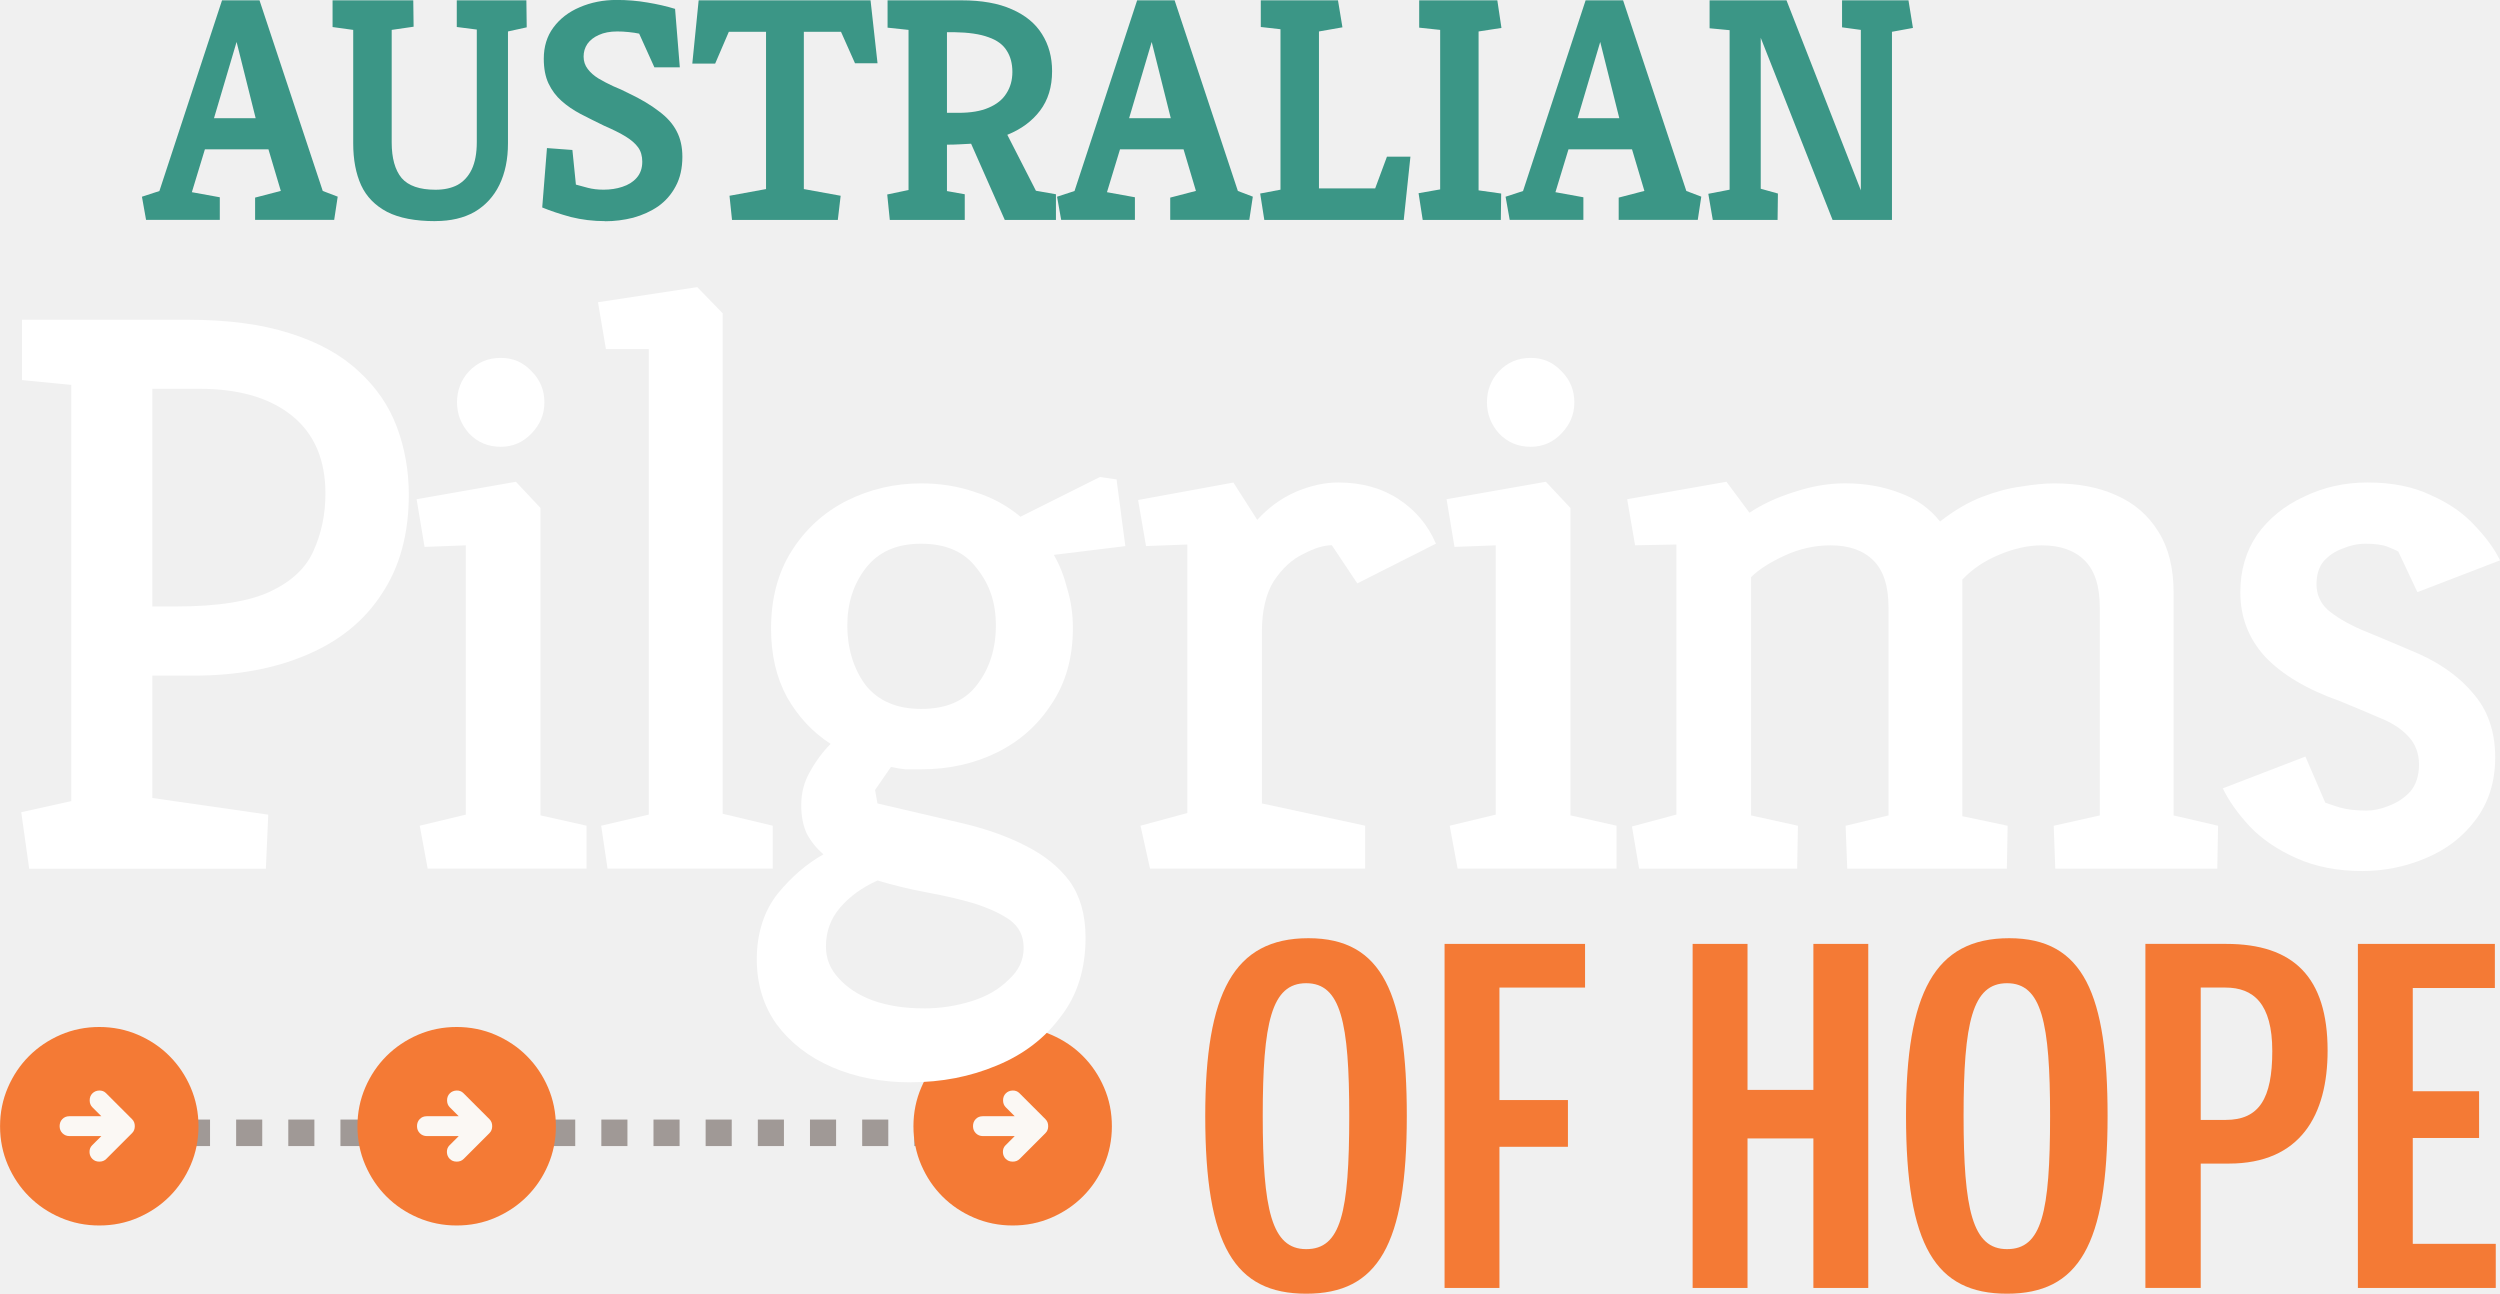
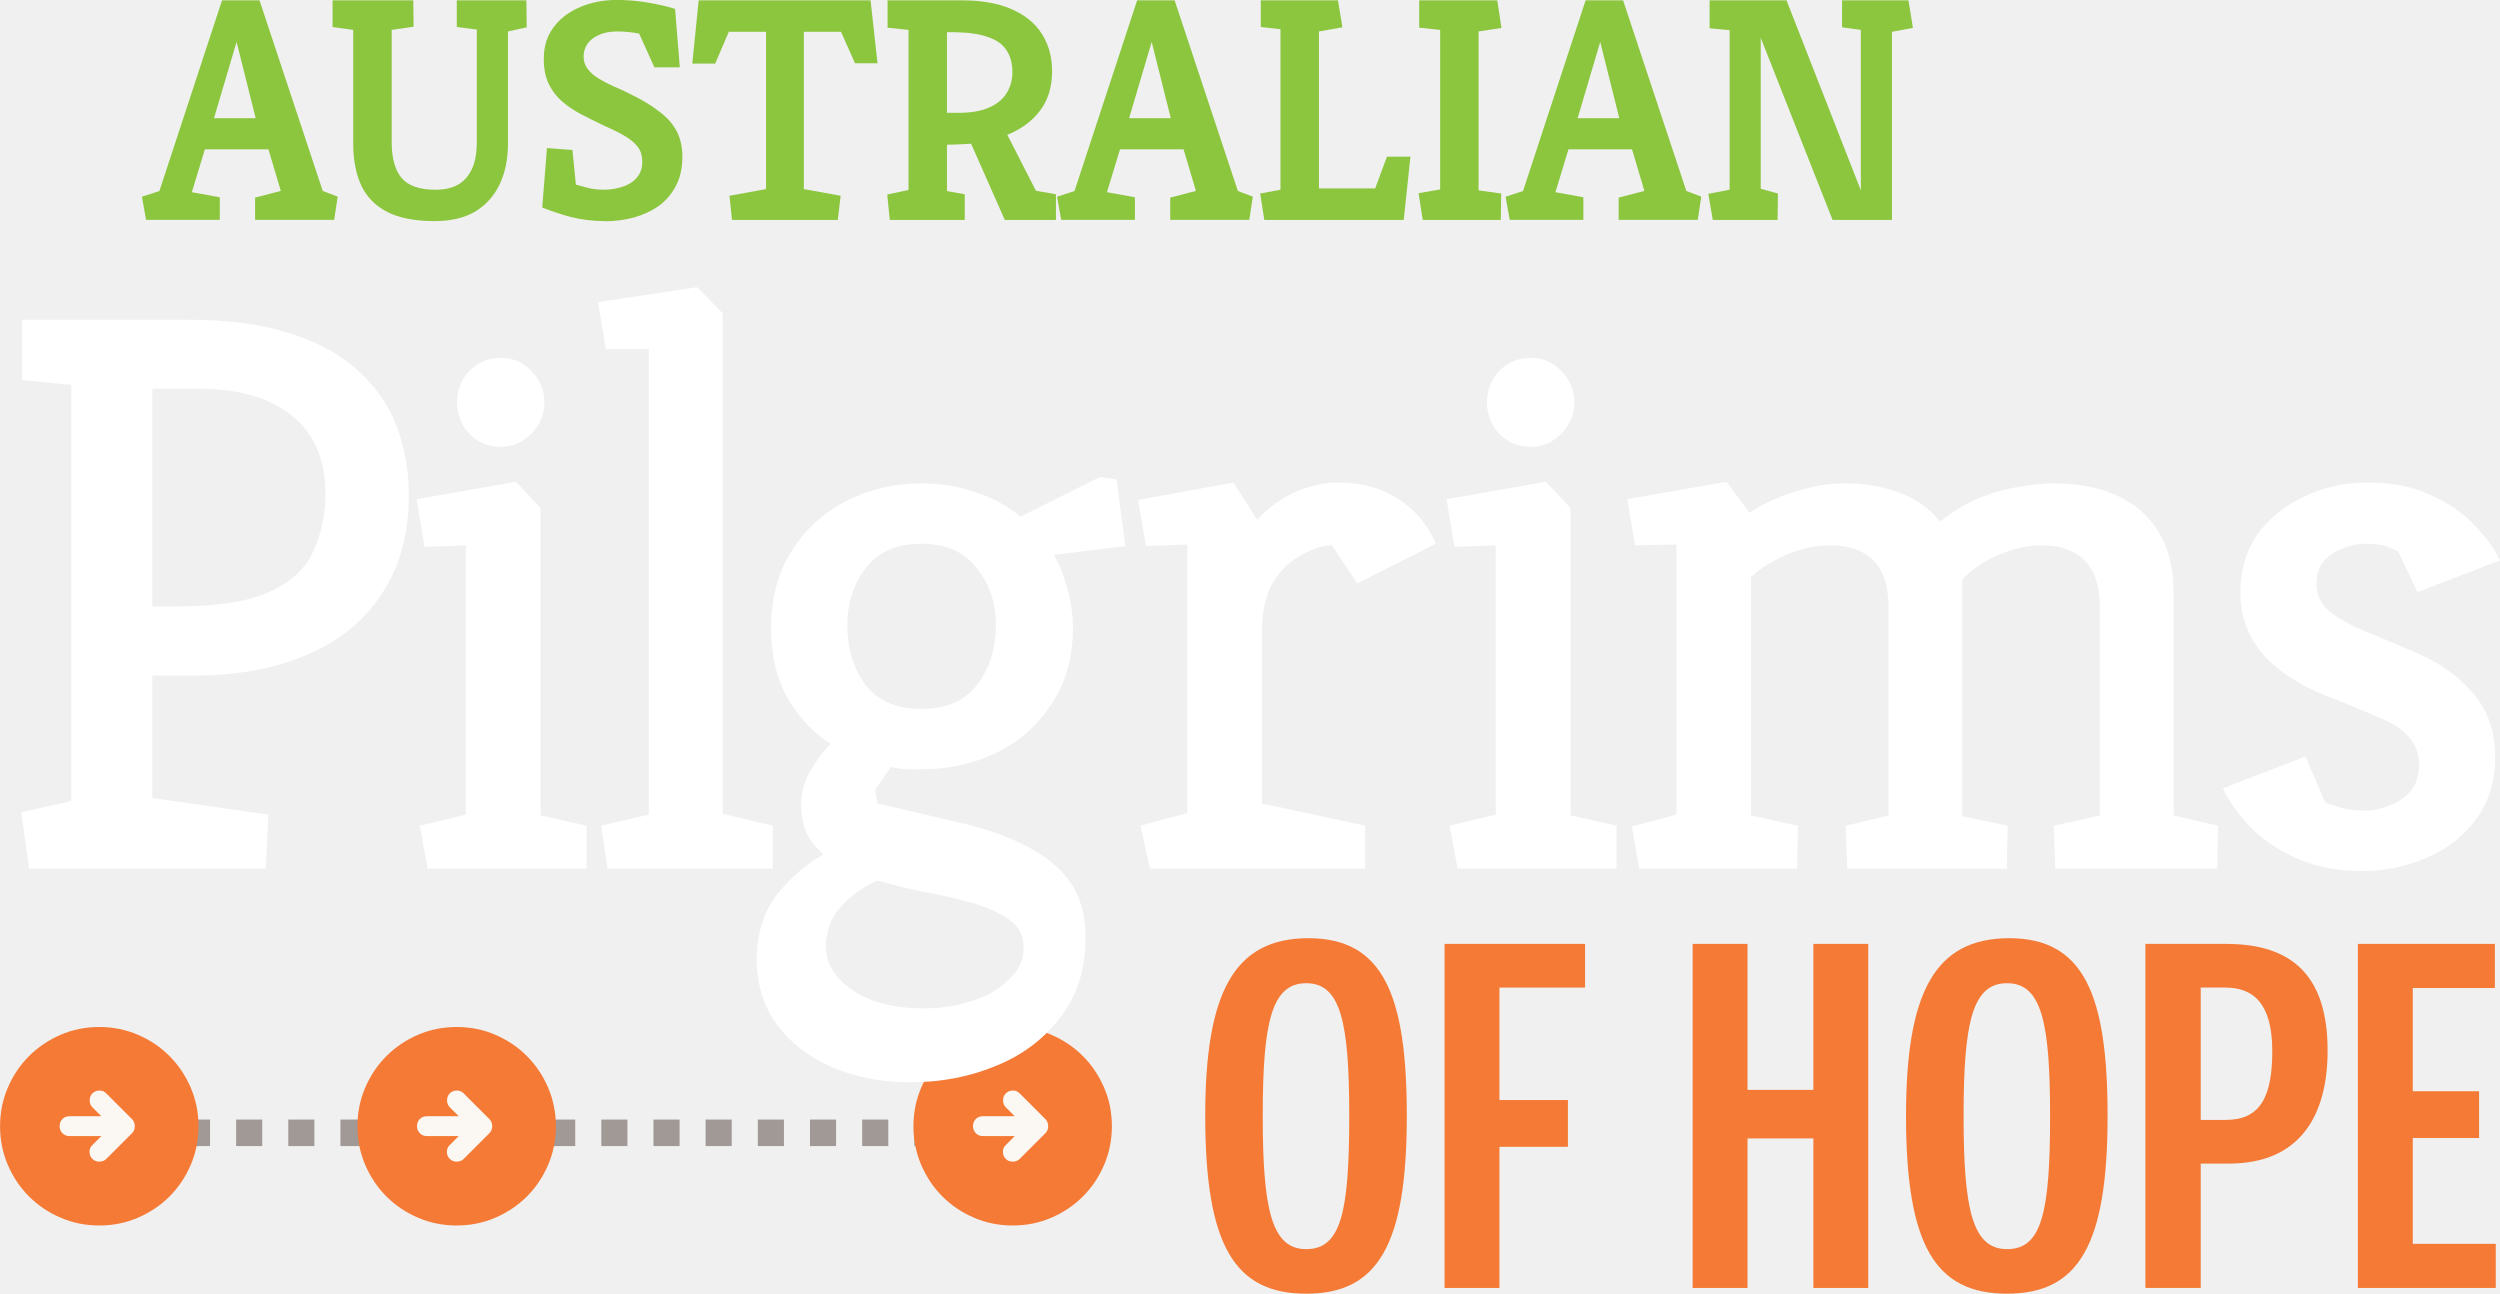
<svg xmlns="http://www.w3.org/2000/svg" id="b" viewBox="0 0 448.25 231.96">
  <defs>
-     <style>.d{fill:#fbf8f4;}.e{fill:#a09996;fill-rule:evenodd;}.f{fill:#f47a35;}.g{fill:#fff;}.h{fill:#3b9686;}</style>
+     <style>.d{fill:#fbf8f4;}.e{fill:#8cc63f;}.f{fill:#a09996;fill-rule:evenodd;}.g{fill:#f47a35;}.h{fill:#fff;}</style>
  </defs>
  <g id="c">
-     <path class="e" d="M175.64,205.49h-2.34v-4.75h2.34v4.75ZM168.62,205.49h-4.68v-4.75h4.68v4.75ZM159.27,205.49h-4.68v-4.75h4.68v4.75ZM149.91,205.49h-4.68v-4.75h4.68v4.75ZM140.56,205.49h-4.68v-4.75h4.68v4.75ZM131.2,205.49h-4.68v-4.75h4.68v4.75ZM121.85,205.49h-4.68v-4.75h4.68v4.75ZM112.5,205.49h-4.68v-4.75h4.68v4.75ZM103.14,205.49h-4.68v-4.75h4.68v4.75ZM93.79,205.49h-4.68v-4.75h4.68v4.75ZM84.43,205.49h-4.68v-4.75h4.68v4.75ZM75.08,205.49h-4.68v-4.75h4.68v4.75ZM65.72,205.49h-4.68v-4.75h4.68v4.75ZM56.37,205.49h-4.68v-4.75h4.68v4.75ZM47.02,205.49h-4.68v-4.75h4.68v4.75ZM37.66,205.49h-4.68v-4.75h4.68v4.75ZM28.31,205.49h-4.68v-4.75h4.68v4.75ZM18.95,205.49h-2.34v-4.75h2.34v4.75Z" />
+     <path class="f" d="M175.64,205.49h-2.34v-4.75h2.34v4.75ZM168.62,205.49h-4.68v-4.75h4.68v4.75ZM159.27,205.49h-4.68v-4.75h4.68v4.75ZM149.91,205.49h-4.68v-4.75h4.68v4.75ZM140.56,205.49h-4.68v-4.75h4.68v4.75ZM131.2,205.49h-4.68v-4.75h4.68v4.75ZM121.85,205.49h-4.68v-4.75h4.68v4.75ZM112.5,205.49h-4.68v-4.75h4.68v4.75ZM103.14,205.49h-4.68v-4.75h4.68v4.75ZM93.79,205.49h-4.68v-4.75h4.68v4.75ZM84.43,205.49h-4.68v-4.75h4.68v4.75ZM75.08,205.49h-4.68v-4.75h4.68v4.75ZM65.72,205.49h-4.68v-4.75h4.68v4.75ZM56.37,205.49h-4.68v-4.75h4.68v4.75ZM47.02,205.49h-4.68v-4.75h4.68v4.75ZM37.66,205.49h-4.68v-4.75h4.68v4.75ZM28.31,205.49h-4.68v-4.75h4.68v4.75ZM18.95,205.49h-2.34v-4.75h2.34v4.75Z" />
    <path class="d" d="M30.86,201.93c0,8.52-6.38,15.43-14.24,15.43s-14.24-6.91-14.24-15.43,6.37-15.43,14.24-15.43,14.24,6.91,14.24,15.43" />
-     <path class="f" d="M17.8,219.73c-2.46,0-4.78-.47-6.94-1.4-2.17-.93-4.05-2.2-5.65-3.8-1.6-1.6-2.87-3.49-3.8-5.65s-1.4-4.48-1.4-6.94.47-4.78,1.4-6.94,2.2-4.05,3.8-5.65c1.6-1.6,3.49-2.87,5.65-3.81,2.16-.93,4.48-1.4,6.94-1.4s4.78.47,6.94,1.4c2.17.94,4.05,2.2,5.65,3.81,1.6,1.6,2.87,3.49,3.8,5.65s1.4,4.48,1.4,6.94-.47,4.78-1.4,6.94-2.2,4.05-3.8,5.65c-1.6,1.6-3.49,2.87-5.65,3.8-2.17.94-4.48,1.4-6.94,1.4M19.05,207.8l4.63-4.63c.33-.33.49-.74.49-1.25s-.16-.92-.49-1.25l-4.67-4.67c-.33-.33-.73-.48-1.22-.47-.49.02-.9.19-1.22.51-.33.33-.49.74-.49,1.25s.16.92.49,1.25l1.6,1.6h-5.74c-.51,0-.92.17-1.25.51-.33.34-.49.76-.49,1.27s.17.93.51,1.27c.34.34.76.51,1.27.51h5.7l-1.65,1.65c-.33.33-.48.73-.47,1.22.01.49.19.9.51,1.22.33.33.74.49,1.25.49s.92-.16,1.25-.49" />
+     <path class="g" d="M17.8,219.73c-2.46,0-4.78-.47-6.94-1.4-2.17-.93-4.05-2.2-5.65-3.8-1.6-1.6-2.87-3.49-3.8-5.65-.93-2.17-1.4-4.48-1.4-6.94s.47-4.78,1.4-6.94c.93-2.17,2.2-4.05,3.8-5.65,1.6-1.6,3.49-2.87,5.65-3.81,2.16-.93,4.48-1.4,6.94-1.4s4.78.47,6.94,1.4c2.17.94,4.05,2.2,5.65,3.81,1.6,1.6,2.87,3.49,3.8,5.65.93,2.17,1.4,4.48,1.4,6.94s-.47,4.78-1.4,6.94c-.93,2.17-2.2,4.05-3.8,5.65-1.6,1.6-3.49,2.87-5.65,3.8-2.17.94-4.48,1.4-6.94,1.4M19.05,207.8l4.63-4.63c.33-.33.49-.74.49-1.25s-.16-.92-.49-1.25l-4.67-4.67c-.33-.33-.73-.48-1.22-.47-.49.02-.9.19-1.22.51-.33.33-.49.74-.49,1.25s.16.92.49,1.25l1.6,1.6h-5.74c-.51,0-.92.17-1.25.51-.33.34-.49.76-.49,1.27s.17.93.51,1.27c.34.34.76.51,1.27.51h5.7l-1.65,1.65c-.33.33-.48.73-.47,1.22.01.49.19.9.51,1.22.33.33.74.49,1.25.49s.92-.16,1.25-.49" />
    <path class="d" d="M97.31,201.93c0,8.52-6.38,15.43-14.24,15.43s-14.24-6.91-14.24-15.43,6.37-15.43,14.24-15.43,14.24,6.91,14.24,15.43" />
-     <path class="f" d="M81.88,219.73c-2.46,0-4.78-.47-6.94-1.4-2.17-.93-4.05-2.2-5.65-3.8-1.6-1.6-2.87-3.49-3.8-5.65s-1.4-4.48-1.4-6.94.47-4.78,1.4-6.94,2.2-4.05,3.8-5.65c1.6-1.6,3.49-2.87,5.65-3.81,2.16-.93,4.48-1.4,6.94-1.4s4.78.47,6.94,1.4c2.17.94,4.05,2.2,5.65,3.81,1.6,1.6,2.87,3.49,3.8,5.65.93,2.17,1.4,4.48,1.4,6.94s-.47,4.78-1.4,6.94c-.93,2.17-2.2,4.05-3.8,5.65-1.6,1.6-3.49,2.87-5.65,3.8-2.17.94-4.48,1.4-6.94,1.4M83.13,207.8l4.63-4.63c.33-.33.49-.74.49-1.25s-.16-.92-.49-1.25l-4.67-4.67c-.33-.33-.73-.48-1.22-.47-.49.02-.9.19-1.22.51-.33.33-.49.74-.49,1.25s.16.92.49,1.25l1.6,1.6h-5.74c-.51,0-.92.17-1.25.51-.33.34-.49.76-.49,1.27s.17.93.51,1.27c.34.34.76.51,1.27.51h5.7l-1.65,1.65c-.33.33-.48.73-.47,1.22.01.49.19.9.51,1.22.33.33.74.49,1.25.49s.92-.16,1.25-.49" />
+     <path class="g" d="M81.88,219.73c-2.46,0-4.78-.47-6.94-1.4-2.17-.93-4.05-2.2-5.65-3.8-1.6-1.6-2.87-3.49-3.8-5.65-.93-2.17-1.4-4.48-1.4-6.94s.47-4.78,1.4-6.94c.93-2.17,2.2-4.05,3.8-5.65,1.6-1.6,3.49-2.87,5.65-3.81,2.16-.93,4.48-1.4,6.94-1.4s4.78.47,6.94,1.4c2.17.94,4.05,2.2,5.65,3.81,1.6,1.6,2.87,3.49,3.8,5.65.93,2.17,1.4,4.48,1.4,6.94s-.47,4.78-1.4,6.94c-.93,2.17-2.2,4.05-3.8,5.65-1.6,1.6-3.49,2.87-5.65,3.8-2.17.94-4.48,1.4-6.94,1.4M83.13,207.8l4.63-4.63c.33-.33.49-.74.49-1.25s-.16-.92-.49-1.25l-4.67-4.67c-.33-.33-.73-.48-1.22-.47-.49.02-.9.19-1.22.51-.33.33-.49.74-.49,1.25s.16.92.49,1.25l1.6,1.6h-5.74c-.51,0-.92.17-1.25.51-.33.34-.49.76-.49,1.27s.17.93.51,1.27c.34.34.76.51,1.27.51h5.7l-1.65,1.65c-.33.33-.48.73-.47,1.22.01.49.19.9.51,1.22.33.33.74.49,1.25.49s.92-.16,1.25-.49" />
    <path class="d" d="M197,201.93c0,8.52-6.38,15.43-14.24,15.43s-14.24-6.91-14.24-15.43,6.38-15.43,14.24-15.43,14.24,6.91,14.24,15.43" />
-     <path class="f" d="M181.57,219.73c-2.46,0-4.78-.47-6.94-1.4-2.17-.93-4.05-2.2-5.65-3.8-1.6-1.6-2.87-3.49-3.8-5.65-.93-2.17-1.4-4.48-1.4-6.94s.47-4.78,1.4-6.94c.93-2.17,2.2-4.05,3.8-5.65,1.6-1.6,3.49-2.87,5.65-3.81,2.16-.93,4.48-1.4,6.94-1.4s4.78.47,6.94,1.4c2.17.94,4.05,2.2,5.65,3.81,1.6,1.6,2.87,3.49,3.8,5.65.94,2.17,1.4,4.48,1.4,6.94s-.47,4.78-1.4,6.94c-.93,2.17-2.2,4.05-3.8,5.65-1.6,1.6-3.49,2.87-5.65,3.8-2.17.94-4.48,1.4-6.94,1.4M182.82,207.8l4.63-4.63c.33-.33.49-.74.49-1.25s-.16-.92-.49-1.25l-4.67-4.67c-.33-.33-.73-.48-1.22-.47-.49.02-.9.19-1.22.51-.33.33-.49.74-.49,1.25s.16.92.49,1.25l1.6,1.6h-5.74c-.51,0-.92.17-1.25.51-.33.34-.49.76-.49,1.27s.17.93.51,1.27c.34.34.76.51,1.27.51h5.7l-1.65,1.65c-.33.33-.48.73-.47,1.22.01.49.19.9.51,1.22.33.33.74.49,1.25.49s.92-.16,1.25-.49" />
-     <path class="g" d="M27.3,108.74h4.27c7.5,0,13.15-.9,16.95-2.71,3.8-1.8,6.36-4.22,7.69-7.26,1.42-3.13,2.14-6.55,2.14-10.26,0-6.08-1.99-10.73-5.98-13.96-3.99-3.23-9.54-4.84-16.66-4.84h-8.4v39.03ZM5.23,155.74l-1.42-10.11,8.97-1.99v-74.63l-8.83-.86v-10.82h29.76c7.12,0,13.2.81,18.23,2.42,5.13,1.61,9.26,3.89,12.39,6.84,3.13,2.85,5.41,6.17,6.83,9.97,1.42,3.8,2.14,7.83,2.14,12.11,0,7.03-1.61,12.96-4.84,17.8-3.13,4.84-7.64,8.5-13.53,10.97-5.79,2.47-12.53,3.7-20.22,3.7h-7.4v21.94l20.79,2.99-.43,9.69H5.23Z" />
-     <path class="g" d="M89.78,80.11c-2.28,0-4.18-.81-5.7-2.42-1.42-1.61-2.14-3.47-2.14-5.55s.71-4.03,2.14-5.55c1.52-1.61,3.42-2.42,5.7-2.42s4.03.81,5.55,2.42c1.52,1.52,2.28,3.37,2.28,5.55s-.76,3.94-2.28,5.55c-1.52,1.61-3.37,2.42-5.55,2.42M76.68,155.74l-1.42-7.69,8.26-1.99v-48.28l-7.4.28-1.42-8.55,17.8-3.13,4.41,4.7v55.12l8.26,1.85v7.69h-28.48Z" />
-     <polygon class="g" points="108.93 155.74 107.79 148.05 116.33 146.06 116.33 62.59 108.64 62.59 107.22 54.19 125.02 51.48 129.58 56.18 129.58 145.91 138.55 148.05 138.55 155.74 108.93 155.74" />
-     <path class="g" d="M165.17,127.11c4.46,0,7.79-1.42,9.97-4.27,2.28-2.94,3.42-6.5,3.42-10.68s-1.14-7.41-3.42-10.26c-2.18-2.94-5.51-4.41-9.97-4.41s-7.69,1.47-9.97,4.41c-2.18,2.85-3.28,6.27-3.28,10.26s1.09,7.74,3.28,10.68c2.28,2.85,5.6,4.27,9.97,4.27M165.6,180.81c2.94,0,5.79-.43,8.54-1.28,2.75-.85,4.98-2.14,6.69-3.85,1.8-1.61,2.71-3.51,2.71-5.7s-.81-3.75-2.42-4.99c-1.61-1.14-3.75-2.14-6.41-2.99-2.56-.76-5.41-1.42-8.54-1.99-3.04-.57-5.98-1.28-8.83-2.14-2.75,1.24-4.98,2.85-6.69,4.84-1.71,1.99-2.56,4.32-2.56,6.98,0,2.18.76,4.08,2.28,5.7,1.52,1.71,3.56,3.04,6.12,3.99,2.66.95,5.7,1.42,9.11,1.42M163.32,194.06c-5.22,0-9.92-.9-14.1-2.71-4.18-1.8-7.5-4.37-9.97-7.69-2.37-3.32-3.56-7.22-3.56-11.68s1.23-8.55,3.7-11.68c2.47-3.04,5.22-5.41,8.26-7.12-1.23-1.04-2.23-2.28-2.99-3.7-.66-1.42-1-3.13-1-5.13,0-2.18.52-4.18,1.57-5.98,1.04-1.9,2.28-3.56,3.7-4.99-3.23-2.09-5.84-4.89-7.83-8.4-1.9-3.51-2.85-7.6-2.85-12.25,0-5.41,1.23-10.06,3.7-13.96,2.47-3.89,5.74-6.88,9.83-8.97,4.18-2.09,8.64-3.13,13.39-3.13,3.42,0,6.65.52,9.68,1.57,3.04.95,5.74,2.42,8.12,4.41l14.24-7.12,2.99.43,1.57,11.96-12.82,1.57c1.05,1.8,1.85,3.85,2.42,6.12.66,2.18,1,4.51,1,6.98,0,5.32-1.28,9.87-3.85,13.67-2.47,3.8-5.74,6.69-9.83,8.69-4.08,1.99-8.59,2.99-13.53,2.99h-2.85c-.85-.09-1.71-.24-2.56-.43l-2.85,4.13.43,2.42,14.67,3.42c4.56,1.04,8.5,2.42,11.82,4.13,3.42,1.71,6.08,3.85,7.97,6.41,1.9,2.66,2.85,6.03,2.85,10.11,0,5.6-1.47,10.3-4.41,14.1-2.85,3.89-6.69,6.84-11.53,8.83-4.75,1.99-9.87,2.99-15.38,2.99" />
-     <path class="g" d="M206.2,155.74l-1.71-7.69,8.4-2.28v-48.14l-7.41.28-1.42-8.26,17.09-3.13,4.27,6.69c1.99-2.18,4.27-3.85,6.84-4.99,2.66-1.14,5.22-1.71,7.69-1.71,4.18,0,7.79,1,10.82,2.99,3.04,1.99,5.27,4.65,6.69,7.98l-14.1,7.12-4.56-6.84c-1.42,0-3.13.52-5.13,1.57-1.99.95-3.75,2.56-5.27,4.84-1.42,2.28-2.14,5.32-2.14,9.12v30.77l18.51,3.99v7.69h-38.59Z" />
-     <path class="g" d="M274.45,80.11c-2.28,0-4.18-.81-5.7-2.42-1.42-1.61-2.14-3.47-2.14-5.55s.71-4.03,2.14-5.55c1.52-1.61,3.42-2.42,5.7-2.42s4.03.81,5.55,2.42c1.52,1.52,2.28,3.37,2.28,5.55s-.76,3.94-2.28,5.55c-1.52,1.61-3.37,2.42-5.55,2.42M261.35,155.74l-1.42-7.69,8.26-1.99v-48.28l-7.4.28-1.42-8.55,17.8-3.13,4.41,4.7v55.12l8.26,1.85v7.69h-28.48Z" />
-     <path class="g" d="M293.89,155.74l-1.28-7.55,7.97-2.14v-48.42l-7.41.14-1.42-8.26,17.8-3.13,4.13,5.55c2.28-1.52,4.94-2.75,7.97-3.7,3.13-1.04,6.17-1.57,9.11-1.57,3.61,0,6.88.57,9.83,1.71,2.94,1.04,5.36,2.75,7.26,5.13,2.56-1.99,5.08-3.47,7.55-4.41,2.47-.95,4.8-1.57,6.98-1.85,2.28-.38,4.27-.57,5.98-.57,4.27,0,7.97.71,11.11,2.14,3.23,1.42,5.74,3.61,7.55,6.55,1.8,2.85,2.71,6.5,2.71,10.97v39.88l7.97,1.85-.14,7.69h-29.05l-.28-7.69,8.26-1.85v-37.32c0-3.8-.9-6.6-2.71-8.4-1.8-1.8-4.37-2.71-7.69-2.71-2.47,0-5.03.57-7.69,1.71-2.56,1.05-4.75,2.52-6.55,4.42v42.44l8.12,1.71-.14,7.69h-28.62l-.29-7.69,7.69-1.85v-37.32c0-3.8-.9-6.6-2.71-8.4-1.8-1.8-4.37-2.71-7.69-2.71-2.85,0-5.6.62-8.26,1.85-2.66,1.23-4.65,2.52-5.98,3.85v42.73l8.4,1.85-.14,7.69h-28.34Z" />
-     <path class="g" d="M423.47,156.17c-4.37,0-8.26-.76-11.68-2.28-3.42-1.52-6.22-3.42-8.4-5.7-2.18-2.37-3.8-4.65-4.84-6.84l14.81-5.7,3.56,8.26c.47.19,1.33.47,2.56.86,1.33.38,2.94.57,4.84.57,1.24,0,2.56-.28,3.99-.85,1.52-.57,2.8-1.42,3.85-2.56,1.04-1.23,1.57-2.85,1.57-4.84s-.66-3.8-1.99-5.13c-1.23-1.33-2.94-2.42-5.13-3.28-2.18-.95-4.56-1.95-7.12-2.99-5.89-2.09-10.35-4.75-13.39-7.98-2.94-3.23-4.41-7.07-4.41-11.54,0-3.89,1-7.31,2.99-10.26,2.09-2.94,4.89-5.22,8.4-6.84,3.51-1.71,7.31-2.56,11.39-2.56,4.46,0,8.26.76,11.39,2.28,3.23,1.42,5.84,3.23,7.83,5.41,2.09,2.18,3.61,4.27,4.56,6.27l-14.81,5.7-3.42-7.26c-.28-.19-.9-.47-1.85-.85-.95-.38-2.28-.57-3.99-.57-1.42,0-2.8.29-4.13.86-1.33.47-2.47,1.23-3.42,2.28-.86,1.04-1.28,2.42-1.28,4.13,0,1.8.66,3.32,1.99,4.56,1.42,1.23,3.42,2.42,5.98,3.56,2.56,1.04,5.51,2.28,8.83,3.7,4.75,1.9,8.45,4.42,11.11,7.55,2.75,3.04,4.13,6.93,4.13,11.68,0,4.37-1.19,8.12-3.56,11.25-2.28,3.04-5.27,5.32-8.97,6.84-3.61,1.52-7.41,2.28-11.39,2.28" />
-     <polygon class="h" points="307.1 39.43 306.3 34.75 310.12 34.01 310.12 5.41 306.53 5.07 306.53 .06 320.32 .06 333.65 34.13 333.65 5.36 330.28 4.9 330.28 .06 342.19 .06 342.99 5.01 339.23 5.7 339.23 39.43 328.58 39.43 315.7 6.78 315.7 33.84 318.78 34.7 318.72 39.43 307.1 39.43" />
-     <path class="h" d="M282.88,21.19h7.46l-3.42-13.67-4.05,13.67ZM270.69,39.43l-.74-4.16,3.13-1.02L284.3.06h6.72l11.34,34.18,2.68,1.02-.63,4.16h-14.18v-3.99l4.61-1.2-2.22-7.46h-11.39l-2.34,7.69,5.01.91v4.05h-13.22Z" />
-     <polygon class="h" points="255.09 39.43 254.35 34.64 258.22 33.96 258.22 5.36 254.46 4.96 254.46 .06 268.47 .06 269.21 5.01 265.11 5.64 265.11 34.13 269.16 34.7 269.1 39.43 255.09 39.43" />
-     <polygon class="h" points="226.69 39.43 225.95 34.7 229.59 34.01 229.59 5.24 226.06 4.84 226.06 .06 239.9 .06 240.7 4.9 236.49 5.64 236.49 33.78 246.57 33.78 248.68 28.09 252.89 28.09 251.69 39.43 226.69 39.43" />
-     <path class="h" d="M202.46,21.19h7.46l-3.42-13.67-4.05,13.67ZM190.27,39.43l-.74-4.16,3.13-1.02L203.89.06h6.72l11.34,34.18,2.68,1.02-.63,4.16h-14.18v-3.99l4.61-1.2-2.22-7.46h-11.39l-2.34,7.69,5.01.91v4.05h-13.22Z" />
-     <path class="h" d="M169.79,20.23h2.05c2.2,0,4.01-.3,5.41-.91,1.44-.61,2.51-1.46,3.19-2.56.72-1.1,1.08-2.39,1.08-3.87s-.34-2.79-1.02-3.82c-.65-1.06-1.73-1.86-3.25-2.39-1.52-.57-3.59-.87-6.21-.91h-1.25v14.47ZM159.54,39.43l-.46-4.56,3.82-.8V5.36l-3.76-.4V.06h13.27c3.61,0,6.61.53,9,1.6,2.43,1.06,4.23,2.54,5.41,4.44,1.21,1.9,1.82,4.12,1.82,6.67,0,2.81-.72,5.17-2.16,7.07-1.44,1.9-3.4,3.34-5.87,4.33l5.13,10.03,3.59.63v4.61h-9.17l-6.04-13.67c-.68.04-1.39.08-2.11.11-.68.04-1.42.06-2.22.06v8.32l3.19.57v4.61h-13.44Z" />
-     <polygon class="h" points="131.25 39.43 130.8 35.1 137.35 33.9 137.35 5.7 130.68 5.7 128.23 11.4 124.13 11.4 125.27 .06 156.09 .06 157.34 11.34 153.3 11.34 150.79 5.7 144.13 5.7 144.13 33.9 150.73 35.1 150.22 39.43 131.25 39.43" />
-     <path class="h" d="M108.5,39.65c-2.13,0-4.18-.25-6.15-.74-1.94-.53-3.65-1.1-5.13-1.71l.85-10.65,4.56.34.63,6.21c.53.15,1.23.34,2.11.57.87.23,1.82.34,2.85.34,1.21,0,2.34-.17,3.36-.51,1.06-.34,1.92-.87,2.56-1.6.68-.76,1.02-1.73,1.02-2.91,0-1.02-.25-1.88-.74-2.56-.49-.68-1.23-1.33-2.22-1.94-.99-.61-2.28-1.25-3.87-1.94-1.48-.72-2.89-1.42-4.22-2.11-1.29-.68-2.43-1.46-3.42-2.34-.99-.87-1.76-1.92-2.34-3.13-.57-1.21-.85-2.7-.85-4.44,0-2.16.57-4.03,1.71-5.58,1.18-1.6,2.75-2.81,4.73-3.65,2.01-.87,4.22-1.31,6.61-1.31,1.9,0,3.74.15,5.53.46,1.82.3,3.47.68,4.96,1.14l.85,10.48h-4.56l-2.73-6.04c-.53-.11-1.16-.21-1.88-.28-.72-.08-1.41-.11-2.05-.11-1.29,0-2.39.21-3.3.63-.87.38-1.56.91-2.05,1.6-.46.68-.68,1.44-.68,2.28s.25,1.58.74,2.22c.49.65,1.14,1.22,1.94,1.71.84.49,1.71.95,2.62,1.37.95.38,1.86.8,2.73,1.25,2.24,1.06,4.06,2.15,5.47,3.25,1.44,1.06,2.51,2.26,3.19,3.59.68,1.29,1.02,2.81,1.02,4.56,0,2.05-.4,3.82-1.2,5.3-.76,1.44-1.8,2.64-3.13,3.59-1.33.91-2.83,1.59-4.5,2.05-1.67.42-3.34.63-5.01.63" />
-     <path class="h" d="M78.02,39.65c-3.57,0-6.44-.55-8.6-1.65-2.16-1.14-3.72-2.73-4.67-4.79-.95-2.09-1.42-4.6-1.42-7.52V5.36l-3.7-.51V.06h14.47l.06,4.73-3.93.57v20.17c0,2.81.59,4.94,1.77,6.38,1.21,1.41,3.25,2.11,6.09,2.11,1.52,0,2.83-.28,3.93-.85,1.1-.61,1.96-1.54,2.56-2.79.61-1.29.91-2.93.91-4.9V5.3l-3.59-.46V.06h12.48l.06,4.84-3.36.74v20.05c0,2.85-.51,5.34-1.54,7.46-1.02,2.09-2.51,3.7-4.44,4.84-1.94,1.1-4.29,1.65-7.06,1.65" />
-     <path class="h" d="M38.38,21.19h7.46l-3.42-13.67-4.05,13.67ZM26.19,39.43l-.74-4.16,3.13-1.02L39.81.06h6.72l11.34,34.18,2.68,1.02-.63,4.16h-14.18v-3.99l4.61-1.2-2.22-7.46h-11.39l-2.34,7.69,5.01.91v4.05h-13.22Z" />
-     <path class="f" d="M216.1,200.09c0-22.07,5.12-31.87,18.5-31.87s17.64,10.12,17.64,31.87c0,23.17-5.2,31.87-18.03,31.87s-18.11-8.62-18.11-31.87ZM241.92,200.09c0-16.77-1.5-23.8-7.72-23.8s-7.79,7.04-7.79,23.8,1.58,23.88,7.79,23.88,7.72-6.48,7.72-23.88Z" />
-     <path class="f" d="M259,169.24h25.2v7.83h-15.35v20.17h12.28v8.38h-12.28v25.31h-9.84v-61.69Z" />
-     <path class="f" d="M303.49,169.24h9.84v26.18h11.81v-26.18h9.84v61.69h-9.84v-26.81h-11.81v26.81h-9.84v-61.69Z" />
-     <path class="f" d="M341.75,200.09c0-22.07,5.12-31.87,18.5-31.87s17.64,10.12,17.64,31.87c0,23.17-5.2,31.87-18.03,31.87s-18.11-8.62-18.11-31.87ZM367.58,200.09c0-16.77-1.5-23.8-7.72-23.8s-7.79,7.04-7.79,23.8,1.57,23.88,7.79,23.88,7.72-6.48,7.72-23.88Z" />
-     <path class="f" d="M384.66,169.24h14.49c12.05,0,18.19,5.93,18.19,19.14,0,11.55-4.88,20.25-17.71,20.25h-5.04v22.3h-9.92v-61.69ZM399.07,200.8c5.98,0,8.35-3.8,8.35-12.34s-3.39-11.39-8.42-11.39h-4.41v23.73h4.49Z" />
-     <path class="f" d="M422.76,169.24h24.57v7.91h-14.72v18.51h11.89v8.38h-11.89v18.98h14.88v7.91h-24.72v-61.69Z" />
+     <path class="g" d="M181.57,219.73c-2.46,0-4.78-.47-6.94-1.4-2.17-.93-4.05-2.2-5.65-3.8-1.6-1.6-2.87-3.49-3.8-5.65-.93-2.17-1.4-4.48-1.4-6.94s.47-4.78,1.4-6.94c.93-2.17,2.2-4.05,3.8-5.65,1.6-1.6,3.49-2.87,5.65-3.81,2.16-.93,4.48-1.4,6.94-1.4s4.78.47,6.94,1.4c2.17.94,4.05,2.2,5.65,3.81,1.6,1.6,2.87,3.49,3.8,5.65.94,2.17,1.4,4.48,1.4,6.94s-.47,4.78-1.4,6.94c-.93,2.17-2.2,4.05-3.8,5.65-1.6,1.6-3.49,2.87-5.65,3.8-2.17.94-4.48,1.4-6.94,1.4M182.82,207.8l4.63-4.63c.33-.33.49-.74.49-1.25s-.16-.92-.49-1.25l-4.67-4.67c-.33-.33-.73-.48-1.22-.47-.49.02-.9.19-1.22.51-.33.33-.49.74-.49,1.25s.16.92.49,1.25l1.6,1.6h-5.74c-.51,0-.92.17-1.25.51-.33.34-.49.76-.49,1.27s.17.93.51,1.27c.34.34.76.51,1.27.51h5.7l-1.65,1.65c-.33.33-.48.73-.47,1.22.01.49.19.9.51,1.22.33.33.74.49,1.25.49s.92-.16,1.25-.49" />
+     <path class="h" d="M27.3,108.74h4.27c7.5,0,13.15-.9,16.95-2.71,3.8-1.8,6.36-4.22,7.69-7.26,1.42-3.13,2.14-6.55,2.14-10.26,0-6.08-1.99-10.73-5.98-13.96-3.99-3.23-9.54-4.84-16.66-4.84h-8.4v39.03ZM5.23,155.74l-1.42-10.11,8.97-1.99v-74.63l-8.83-.86v-10.82h29.76c7.12,0,13.2.81,18.23,2.42,5.13,1.61,9.26,3.89,12.39,6.84,3.13,2.85,5.41,6.17,6.83,9.97,1.42,3.8,2.14,7.83,2.14,12.11,0,7.03-1.61,12.96-4.84,17.8-3.13,4.84-7.64,8.5-13.53,10.97-5.79,2.47-12.53,3.7-20.22,3.7h-7.4v21.94l20.79,2.99-.43,9.69H5.23Z" />
+     <path class="h" d="M89.78,80.11c-2.28,0-4.18-.81-5.7-2.42-1.42-1.61-2.14-3.47-2.14-5.55s.71-4.03,2.14-5.55c1.52-1.61,3.42-2.42,5.7-2.42s4.03.81,5.55,2.42c1.52,1.52,2.28,3.37,2.28,5.55s-.76,3.94-2.28,5.55c-1.52,1.61-3.37,2.42-5.55,2.42M76.68,155.74l-1.42-7.69,8.26-1.99v-48.28l-7.4.28-1.42-8.55,17.8-3.13,4.41,4.7v55.12l8.26,1.85v7.69h-28.48Z" />
+     <polygon class="h" points="108.93 155.74 107.79 148.05 116.33 146.06 116.33 62.59 108.64 62.59 107.22 54.19 125.02 51.48 129.58 56.18 129.58 145.91 138.55 148.05 138.55 155.74 108.93 155.74" />
+     <path class="h" d="M165.17,127.11c4.46,0,7.79-1.42,9.97-4.27,2.28-2.94,3.42-6.5,3.42-10.68s-1.14-7.41-3.42-10.26c-2.18-2.94-5.51-4.41-9.97-4.41s-7.69,1.47-9.97,4.41c-2.18,2.85-3.28,6.27-3.28,10.26s1.09,7.74,3.28,10.68c2.28,2.85,5.6,4.27,9.97,4.27M165.6,180.81c2.94,0,5.79-.43,8.54-1.28,2.75-.85,4.98-2.14,6.69-3.85,1.8-1.61,2.71-3.51,2.71-5.7s-.81-3.75-2.42-4.99c-1.61-1.14-3.75-2.14-6.41-2.99-2.56-.76-5.41-1.42-8.54-1.99-3.04-.57-5.98-1.28-8.83-2.14-2.75,1.24-4.98,2.85-6.69,4.84-1.71,1.99-2.56,4.32-2.56,6.98,0,2.18.76,4.08,2.28,5.7,1.52,1.71,3.56,3.04,6.12,3.99,2.66.95,5.7,1.42,9.11,1.42M163.32,194.06c-5.22,0-9.92-.9-14.1-2.71-4.18-1.8-7.5-4.37-9.97-7.69-2.37-3.32-3.56-7.22-3.56-11.68s1.23-8.55,3.7-11.68c2.47-3.04,5.22-5.41,8.26-7.12-1.23-1.04-2.23-2.28-2.99-3.7-.66-1.42-1-3.13-1-5.13,0-2.18.52-4.18,1.57-5.98,1.04-1.9,2.28-3.56,3.7-4.99-3.23-2.09-5.84-4.89-7.83-8.4-1.9-3.51-2.85-7.6-2.85-12.25,0-5.41,1.23-10.06,3.7-13.96,2.47-3.89,5.74-6.88,9.83-8.97,4.18-2.09,8.64-3.13,13.39-3.13,3.42,0,6.65.52,9.68,1.57,3.04.95,5.74,2.42,8.12,4.41l14.24-7.12,2.99.43,1.57,11.96-12.82,1.57c1.05,1.8,1.85,3.85,2.42,6.12.66,2.18,1,4.51,1,6.98,0,5.32-1.28,9.87-3.85,13.67-2.47,3.8-5.74,6.69-9.83,8.69-4.08,1.99-8.59,2.99-13.53,2.99h-2.85c-.85-.09-1.71-.24-2.56-.43l-2.85,4.13.43,2.42,14.67,3.42c4.56,1.04,8.5,2.42,11.82,4.13,3.42,1.71,6.08,3.85,7.97,6.41,1.9,2.66,2.85,6.03,2.85,10.11,0,5.6-1.47,10.3-4.41,14.1-2.85,3.89-6.69,6.84-11.53,8.83-4.75,1.99-9.87,2.99-15.38,2.99" />
+     <path class="h" d="M206.2,155.74l-1.71-7.69,8.4-2.28v-48.14l-7.41.28-1.42-8.26,17.09-3.13,4.27,6.69c1.99-2.18,4.27-3.85,6.84-4.99,2.66-1.14,5.22-1.71,7.69-1.71,4.18,0,7.79,1,10.82,2.99,3.04,1.99,5.27,4.65,6.69,7.98l-14.1,7.12-4.56-6.84c-1.42,0-3.13.52-5.13,1.57-1.99.95-3.75,2.56-5.27,4.84-1.42,2.28-2.14,5.32-2.14,9.12v30.77l18.51,3.99v7.69h-38.59Z" />
+     <path class="h" d="M274.45,80.11c-2.28,0-4.18-.81-5.7-2.42-1.42-1.61-2.14-3.47-2.14-5.55s.71-4.03,2.14-5.55c1.52-1.61,3.42-2.42,5.7-2.42s4.03.81,5.55,2.42c1.52,1.52,2.28,3.37,2.28,5.55s-.76,3.94-2.28,5.55c-1.52,1.61-3.37,2.42-5.55,2.42M261.35,155.74l-1.42-7.69,8.26-1.99v-48.28l-7.4.28-1.42-8.55,17.8-3.13,4.41,4.7v55.12l8.26,1.85v7.69h-28.48Z" />
+     <path class="h" d="M293.89,155.74l-1.28-7.55,7.97-2.14v-48.42l-7.41.14-1.42-8.26,17.8-3.13,4.13,5.55c2.28-1.52,4.94-2.75,7.97-3.7,3.13-1.04,6.17-1.57,9.11-1.57,3.61,0,6.88.57,9.83,1.71,2.94,1.04,5.36,2.75,7.26,5.13,2.56-1.99,5.08-3.47,7.55-4.41,2.47-.95,4.8-1.57,6.98-1.85,2.28-.38,4.27-.57,5.98-.57,4.27,0,7.97.71,11.11,2.14,3.23,1.42,5.74,3.61,7.55,6.55,1.8,2.85,2.71,6.5,2.71,10.97v39.88l7.97,1.85-.14,7.69h-29.05l-.28-7.69,8.26-1.85v-37.32c0-3.8-.9-6.6-2.71-8.4-1.8-1.8-4.37-2.71-7.69-2.71-2.47,0-5.03.57-7.69,1.71-2.56,1.05-4.75,2.52-6.55,4.42v42.44l8.12,1.71-.14,7.69h-28.62l-.29-7.69,7.69-1.85v-37.32c0-3.8-.9-6.6-2.71-8.4-1.8-1.8-4.37-2.71-7.69-2.71-2.85,0-5.6.62-8.26,1.85-2.66,1.23-4.65,2.52-5.98,3.85v42.73l8.4,1.85-.14,7.69h-28.34Z" />
+     <path class="h" d="M423.47,156.17c-4.37,0-8.26-.76-11.68-2.28-3.42-1.52-6.22-3.42-8.4-5.7-2.18-2.37-3.8-4.65-4.84-6.84l14.81-5.7,3.56,8.26c.47.19,1.33.47,2.56.86,1.33.38,2.94.57,4.84.57,1.24,0,2.56-.28,3.99-.85,1.52-.57,2.8-1.42,3.85-2.56,1.04-1.23,1.57-2.85,1.57-4.84s-.66-3.8-1.99-5.13c-1.23-1.33-2.94-2.42-5.13-3.28-2.18-.95-4.56-1.95-7.12-2.99-5.89-2.09-10.35-4.75-13.39-7.98-2.94-3.23-4.41-7.07-4.41-11.54,0-3.89,1-7.31,2.99-10.26,2.09-2.94,4.89-5.22,8.4-6.84,3.51-1.71,7.31-2.56,11.39-2.56,4.46,0,8.26.76,11.39,2.28,3.23,1.42,5.84,3.23,7.83,5.41,2.09,2.18,3.61,4.27,4.56,6.27l-14.81,5.7-3.42-7.26c-.28-.19-.9-.47-1.85-.85-.95-.38-2.28-.57-3.99-.57-1.42,0-2.8.29-4.13.86-1.33.47-2.47,1.23-3.42,2.28-.86,1.04-1.28,2.42-1.28,4.13,0,1.8.66,3.32,1.99,4.56,1.42,1.23,3.42,2.42,5.98,3.56,2.56,1.04,5.51,2.28,8.83,3.7,4.75,1.9,8.45,4.42,11.11,7.55,2.75,3.04,4.13,6.93,4.13,11.68,0,4.37-1.19,8.12-3.56,11.25-2.28,3.04-5.27,5.32-8.97,6.84-3.61,1.52-7.41,2.28-11.39,2.28" />
+     <polygon class="e" points="307.1 39.43 306.3 34.75 310.12 34.01 310.12 5.41 306.53 5.07 306.53 .06 320.32 .06 333.65 34.13 333.65 5.36 330.28 4.9 330.28 .06 342.19 .06 342.99 5.01 339.23 5.7 339.23 39.43 328.58 39.43 315.7 6.78 315.7 33.84 318.78 34.7 318.72 39.43 307.1 39.43" />
+     <path class="e" d="M282.88,21.19h7.46l-3.42-13.67-4.05,13.67ZM270.69,39.43l-.74-4.16,3.13-1.02L284.3.06h6.72l11.34,34.18,2.68,1.02-.63,4.16h-14.18v-3.99l4.61-1.2-2.22-7.46h-11.39l-2.34,7.69,5.01.91v4.05h-13.22Z" />
+     <polygon class="e" points="255.09 39.43 254.35 34.64 258.22 33.96 258.22 5.36 254.46 4.96 254.46 .06 268.47 .06 269.21 5.01 265.11 5.64 265.11 34.13 269.16 34.7 269.1 39.43 255.09 39.43" />
+     <polygon class="e" points="226.69 39.43 225.95 34.7 229.59 34.01 229.59 5.24 226.06 4.84 226.06 .06 239.9 .06 240.7 4.9 236.49 5.64 236.49 33.78 246.57 33.78 248.68 28.09 252.89 28.09 251.69 39.43 226.69 39.43" />
+     <path class="e" d="M202.46,21.19h7.46l-3.42-13.67-4.05,13.67ZM190.27,39.43l-.74-4.16,3.13-1.02L203.89.06h6.72l11.34,34.18,2.68,1.02-.63,4.16h-14.18v-3.99l4.61-1.2-2.22-7.46h-11.39l-2.34,7.69,5.01.91v4.05h-13.22Z" />
+     <path class="e" d="M169.79,20.23h2.05c2.2,0,4.01-.3,5.41-.91,1.44-.61,2.51-1.46,3.19-2.56.72-1.1,1.08-2.39,1.08-3.87s-.34-2.79-1.02-3.82c-.65-1.06-1.73-1.86-3.25-2.39-1.52-.57-3.59-.87-6.21-.91h-1.25v14.47ZM159.54,39.43l-.46-4.56,3.82-.8V5.36l-3.76-.4V.06h13.27c3.61,0,6.61.53,9,1.6,2.43,1.06,4.23,2.54,5.41,4.44,1.21,1.9,1.82,4.12,1.82,6.67,0,2.81-.72,5.17-2.16,7.07-1.44,1.9-3.4,3.34-5.87,4.33l5.13,10.03,3.59.63v4.61h-9.17l-6.04-13.67c-.68.04-1.39.08-2.11.11-.68.04-1.42.06-2.22.06v8.32l3.19.57v4.61h-13.44Z" />
+     <polygon class="e" points="131.25 39.43 130.8 35.1 137.35 33.9 137.35 5.7 130.68 5.7 128.23 11.4 124.13 11.4 125.27 .06 156.09 .06 157.34 11.34 153.3 11.34 150.79 5.7 144.13 5.7 144.13 33.9 150.73 35.1 150.22 39.43 131.25 39.43" />
+     <path class="e" d="M108.5,39.65c-2.13,0-4.18-.25-6.15-.74-1.94-.53-3.65-1.1-5.13-1.71l.85-10.65,4.56.34.63,6.21c.53.15,1.23.34,2.11.57.87.23,1.82.34,2.85.34,1.21,0,2.34-.17,3.36-.51,1.06-.34,1.92-.87,2.56-1.6.68-.76,1.02-1.73,1.02-2.91,0-1.02-.25-1.88-.74-2.56-.49-.68-1.23-1.33-2.22-1.94-.99-.61-2.28-1.25-3.87-1.94-1.48-.72-2.89-1.42-4.22-2.11-1.29-.68-2.43-1.46-3.42-2.34-.99-.87-1.76-1.92-2.34-3.13-.57-1.21-.85-2.7-.85-4.44,0-2.16.57-4.03,1.71-5.58,1.18-1.6,2.75-2.81,4.73-3.65,2.01-.87,4.22-1.31,6.61-1.31,1.9,0,3.74.15,5.53.46,1.82.3,3.47.68,4.96,1.14l.85,10.48h-4.56l-2.73-6.04c-.53-.11-1.16-.21-1.88-.28-.72-.08-1.41-.11-2.05-.11-1.29,0-2.39.21-3.3.63-.87.38-1.56.91-2.05,1.6-.46.68-.68,1.44-.68,2.28s.25,1.58.74,2.22c.49.65,1.14,1.22,1.94,1.71.84.49,1.71.95,2.62,1.37.95.38,1.86.8,2.73,1.25,2.24,1.06,4.06,2.15,5.47,3.25,1.44,1.06,2.51,2.26,3.19,3.59.68,1.29,1.02,2.81,1.02,4.56,0,2.05-.4,3.82-1.2,5.3-.76,1.44-1.8,2.64-3.13,3.59-1.33.91-2.83,1.59-4.5,2.05-1.67.42-3.34.63-5.01.63" />
+     <path class="e" d="M78.02,39.65c-3.57,0-6.44-.55-8.6-1.65-2.16-1.14-3.72-2.73-4.67-4.79-.95-2.09-1.42-4.6-1.42-7.52V5.36l-3.7-.51V.06h14.47l.06,4.73-3.93.57v20.17c0,2.81.59,4.94,1.77,6.38,1.21,1.41,3.25,2.11,6.09,2.11,1.52,0,2.83-.28,3.93-.85,1.1-.61,1.96-1.54,2.56-2.79.61-1.29.91-2.93.91-4.9V5.3l-3.59-.46V.06h12.48l.06,4.84-3.36.74v20.05c0,2.85-.51,5.34-1.54,7.46-1.02,2.09-2.51,3.7-4.44,4.84-1.94,1.1-4.29,1.65-7.06,1.65" />
+     <path class="e" d="M38.38,21.19h7.46l-3.42-13.67-4.05,13.67ZM26.19,39.43l-.74-4.16,3.13-1.02L39.81.06h6.72l11.34,34.18,2.68,1.02-.63,4.16h-14.18v-3.99l4.61-1.2-2.22-7.46h-11.39l-2.34,7.69,5.01.91v4.05h-13.22Z" />
+     <path class="g" d="M216.1,200.09c0-22.07,5.12-31.87,18.5-31.87s17.64,10.12,17.64,31.87c0,23.17-5.2,31.87-18.03,31.87s-18.11-8.62-18.11-31.87ZM241.92,200.09c0-16.77-1.5-23.8-7.72-23.8s-7.79,7.04-7.79,23.8,1.58,23.88,7.79,23.88,7.72-6.48,7.72-23.88Z" />
+     <path class="g" d="M259,169.24h25.2v7.83h-15.35v20.17h12.28v8.38h-12.28v25.31h-9.84v-61.69Z" />
+     <path class="g" d="M303.49,169.24h9.84v26.18h11.81v-26.18h9.84v61.69h-9.84v-26.81h-11.81v26.81h-9.84v-61.69Z" />
+     <path class="g" d="M341.75,200.09c0-22.07,5.12-31.87,18.5-31.87s17.64,10.12,17.64,31.87c0,23.17-5.2,31.87-18.03,31.87s-18.11-8.62-18.11-31.87ZM367.58,200.09c0-16.77-1.5-23.8-7.72-23.8s-7.79,7.04-7.79,23.8,1.57,23.88,7.79,23.88,7.72-6.48,7.72-23.88Z" />
+     <path class="g" d="M384.66,169.24h14.49c12.05,0,18.19,5.93,18.19,19.14,0,11.55-4.88,20.25-17.71,20.25h-5.04v22.3h-9.92v-61.69ZM399.07,200.8c5.98,0,8.35-3.8,8.35-12.34s-3.39-11.39-8.42-11.39h-4.41v23.73h4.49Z" />
+     <path class="g" d="M422.76,169.24h24.57v7.91h-14.72v18.51h11.89v8.38h-11.89v18.98h14.88v7.91h-24.72v-61.69Z" />
  </g>
</svg>
